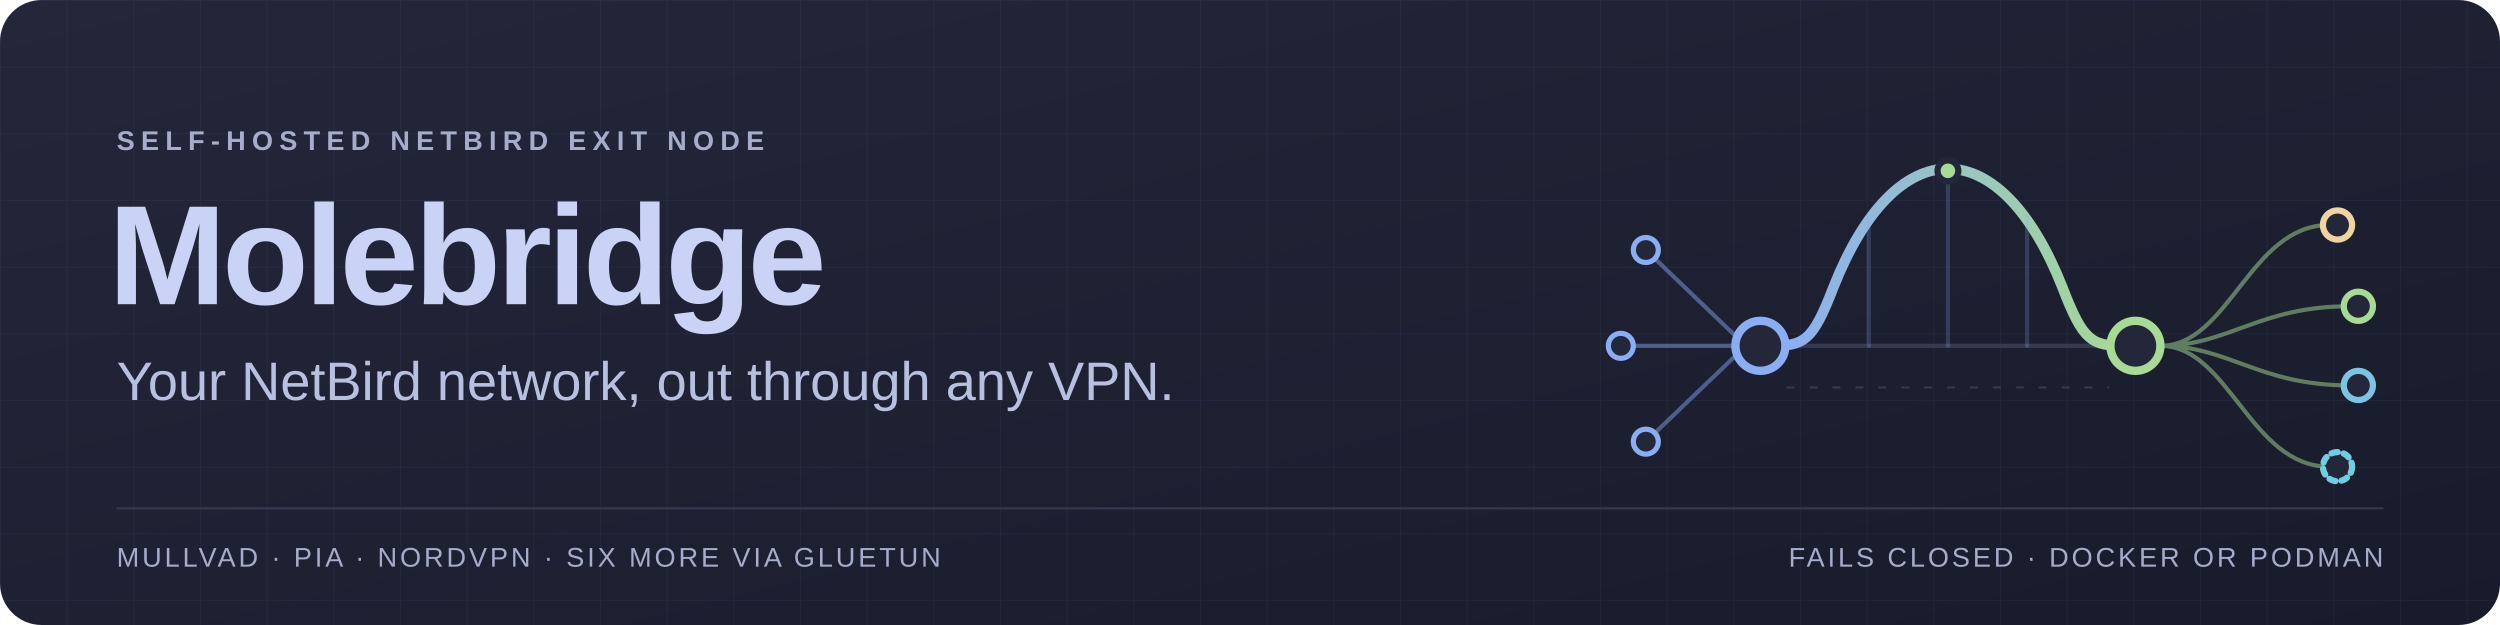
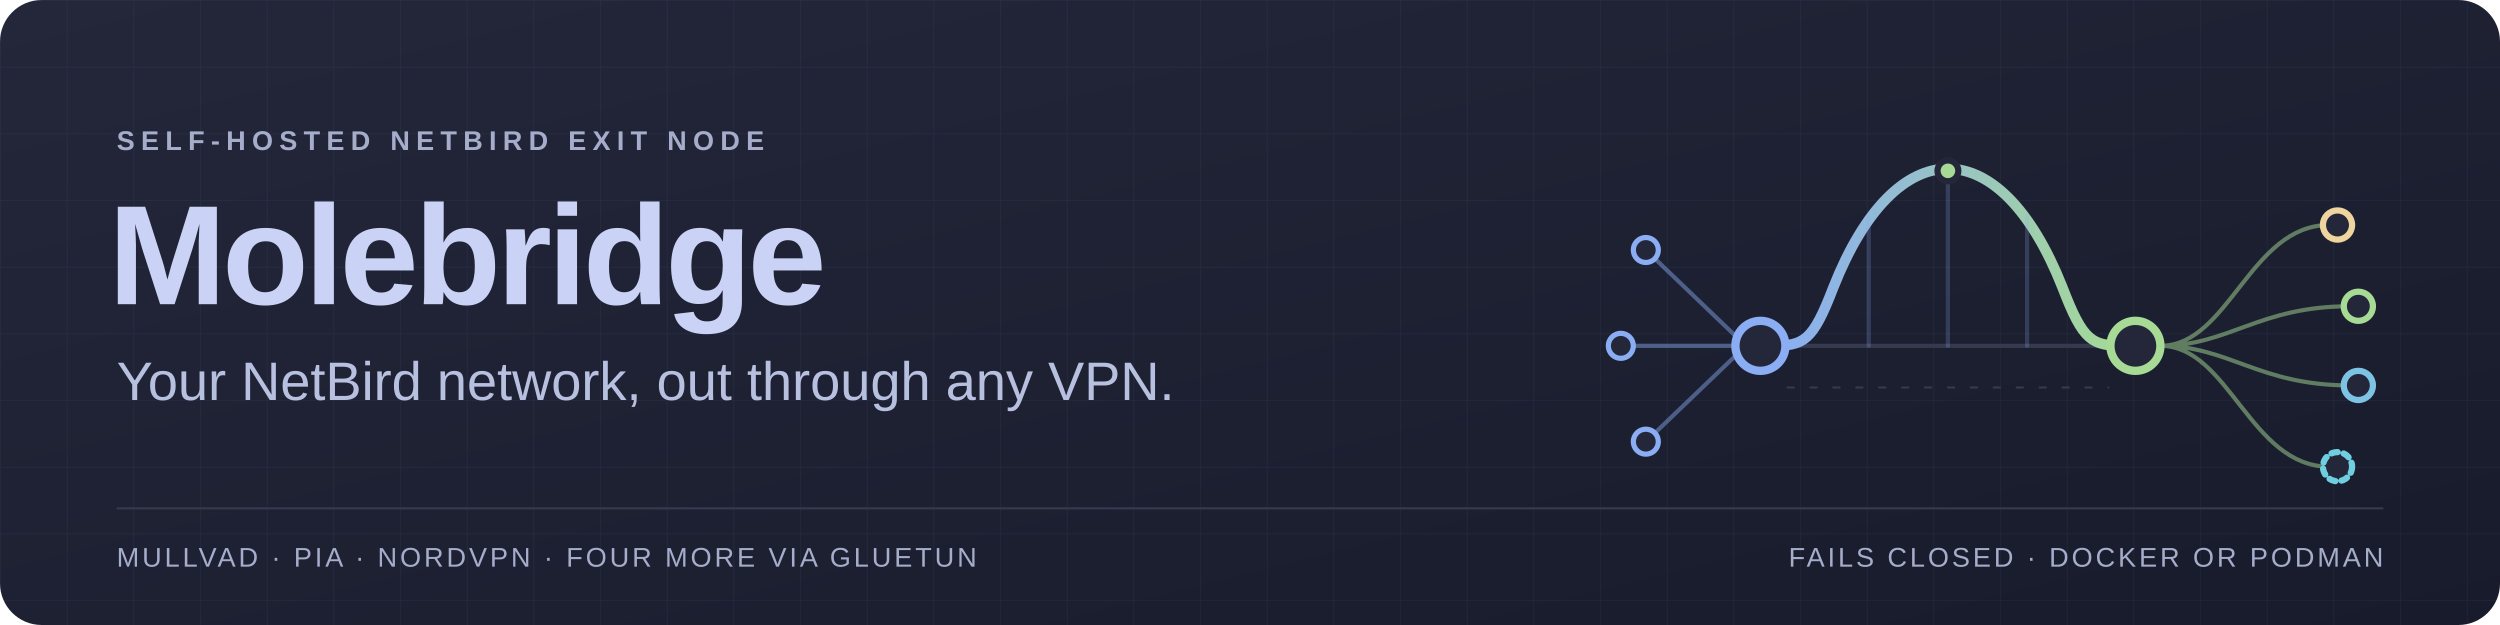
<svg xmlns="http://www.w3.org/2000/svg" width="1200" height="300" viewBox="0 0 1200 300" role="img" aria-labelledby="title description">
  <defs>
    <linearGradient id="background" x2="1" y2="1">
      <stop stop-color="#24273a" />
      <stop offset="1" stop-color="#181b2b" />
    </linearGradient>
    <linearGradient id="bridge">
      <stop stop-color="#8aadf4" />
      <stop offset="1" stop-color="#a6da95" />
    </linearGradient>
    <pattern id="grid" width="32" height="32" patternUnits="userSpaceOnUse">
      <path d="M32 0H0V32" fill="none" stroke="#8aadf4" stroke-opacity=".055" />
    </pattern>
  </defs>
  <rect width="1200" height="300" rx="20" fill="url(#background)" />
  <rect width="1200" height="300" rx="20" fill="url(#grid)" />
  <path d="M56 244H1144" stroke="#363a4f" />
  <g font-family="Arial,Helvetica,sans-serif">
    <text x="56" y="72" fill="#a5adcb" font-size="13" font-weight="600" letter-spacing="3">SELF-HOSTED NETBIRD EXIT NODE</text>
    <text x="52" y="146" fill="#cad3f5" font-size="68" font-weight="700" letter-spacing="-2">Molebridge</text>
    <text x="56" y="192" fill="#b8c0e0" font-size="26">Your NetBird network, out through any VPN.</text>
-     <text x="56" y="272" fill="#a5adcb" font-size="13" letter-spacing="1.4">MULLVAD · PIA · NORDVPN · SIX MORE VIA GLUETUN</text>
+     <text x="56" y="272" fill="#a5adcb" font-size="13" letter-spacing="1.4">MULLVAD · PIA · NORDVPN · FOUR MORE VIA GLUETUN</text>
    <text x="1144" y="272" text-anchor="end" fill="#a5adcb" font-size="13" letter-spacing="1.4">FAILS CLOSED · DOCKER OR PODMAN</text>
  </g>
  <g fill="none" stroke-linecap="round" stroke-linejoin="round">
    <path d="M790 120L838 166M778 166H838M790 212L838 166" stroke="#8aadf4" stroke-opacity=".45" stroke-width="2" />
    <circle cx="790" cy="120" r="6" fill="#24273a" stroke="#8aadf4" stroke-width="2.5" />
    <circle cx="778" cy="166" r="6" fill="#24273a" stroke="#8aadf4" stroke-width="2.5" />
    <circle cx="790" cy="212" r="6" fill="#24273a" stroke="#8aadf4" stroke-width="2.5" />
    <path d="M838 166H1032" stroke="#363a4f" stroke-width="2" />
    <path d="M850 166C866 166 870 164 880 138C910 62 960 62 990 138C1000 164 1004 166 1020 166" stroke="url(#bridge)" stroke-width="5" />
    <path d="M897 104V166M935 82V166M973 104V166" stroke="#8aadf4" stroke-opacity=".22" stroke-width="2" />
    <path d="M858 186H1012" stroke="#363a4f" stroke-dasharray="3 8" />
    <circle cx="935" cy="82" r="5" fill="#a6da95" stroke="#24273a" stroke-width="3" />
    <circle cx="845" cy="166" r="12" fill="#24273a" stroke="#8aadf4" stroke-width="4" />
    <circle cx="1025" cy="166" r="12" fill="#24273a" stroke="#a6da95" stroke-width="4" />
    <path d="M1037 166C1070 166 1080 108 1118 108M1037 166C1070 166 1084 147 1128 147M1037 166C1070 166 1084 185 1128 185M1037 166C1070 166 1080 224 1118 224" stroke="#a6da95" stroke-opacity=".5" stroke-width="2" />
    <circle cx="1122" cy="108" r="7" fill="#24273a" stroke="#eed49f" stroke-width="3" />
    <circle cx="1132" cy="147" r="7" fill="#24273a" stroke="#a6da95" stroke-width="3" />
    <circle cx="1132" cy="185" r="7" fill="#24273a" stroke="#7dc4e4" stroke-width="3" />
    <circle cx="1122" cy="224" r="7" fill="#24273a" stroke="#6fcfe0" stroke-width="3" stroke-dasharray="3 3" />
  </g>
</svg>
